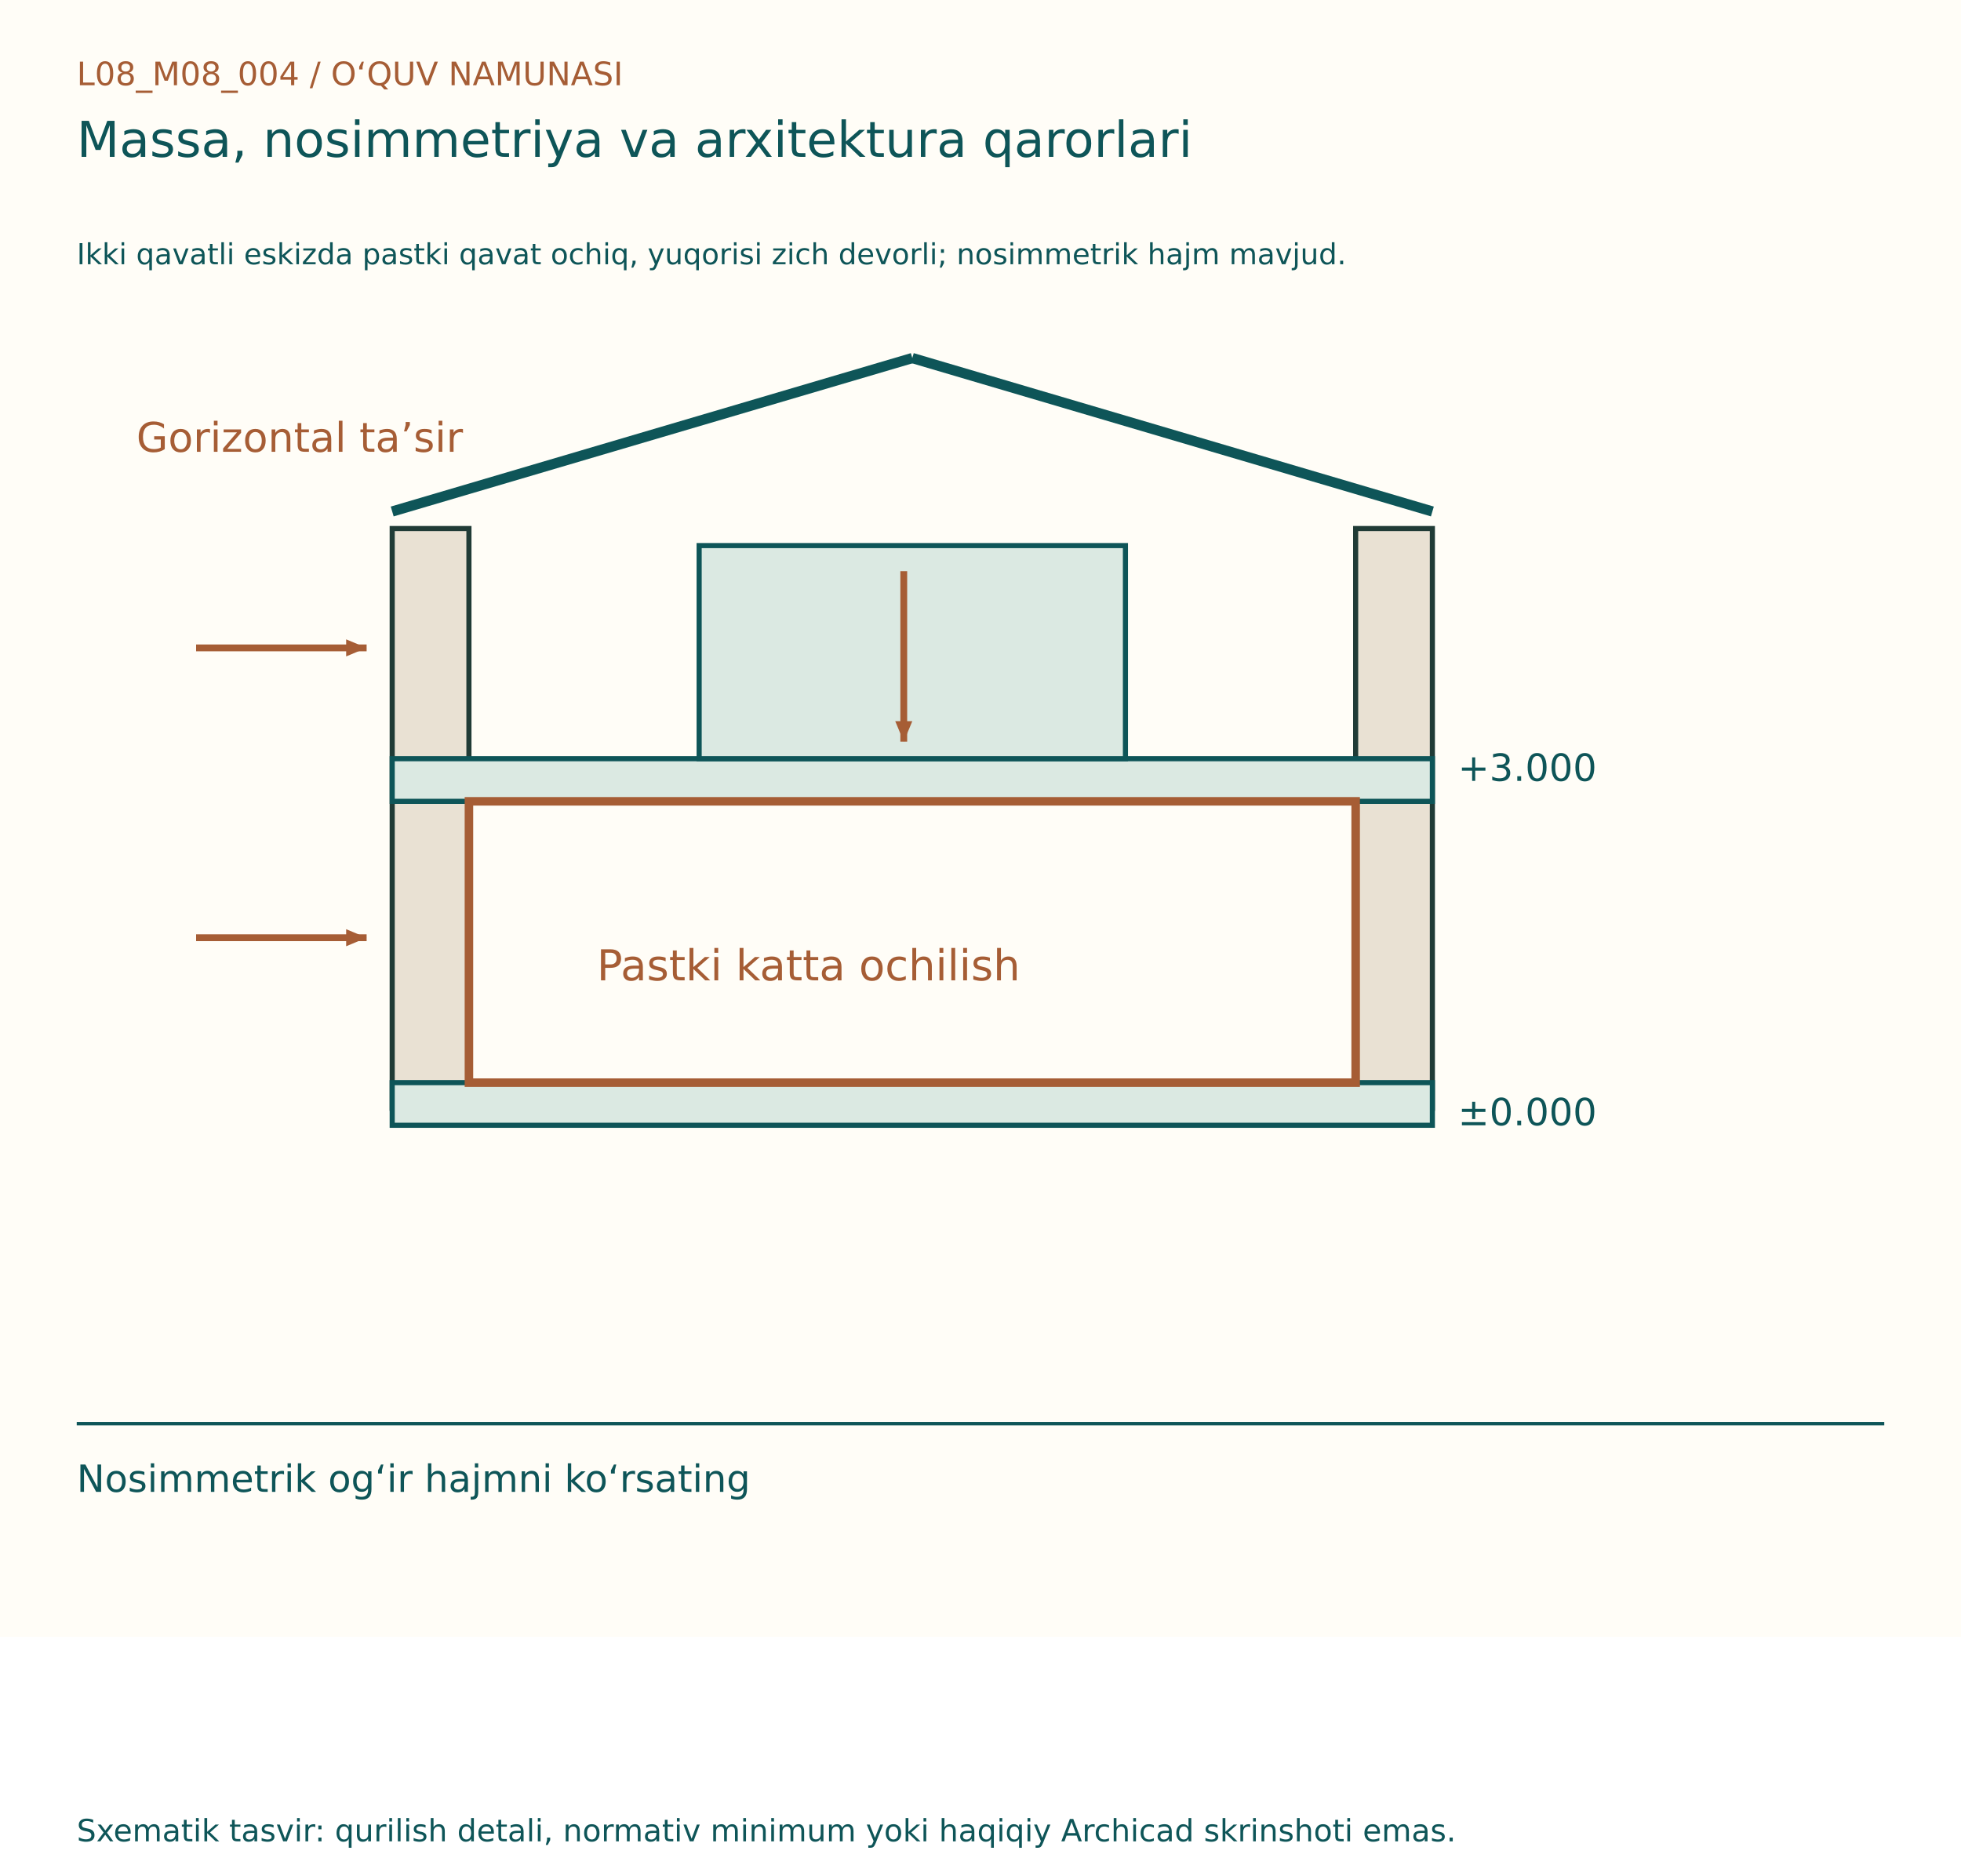
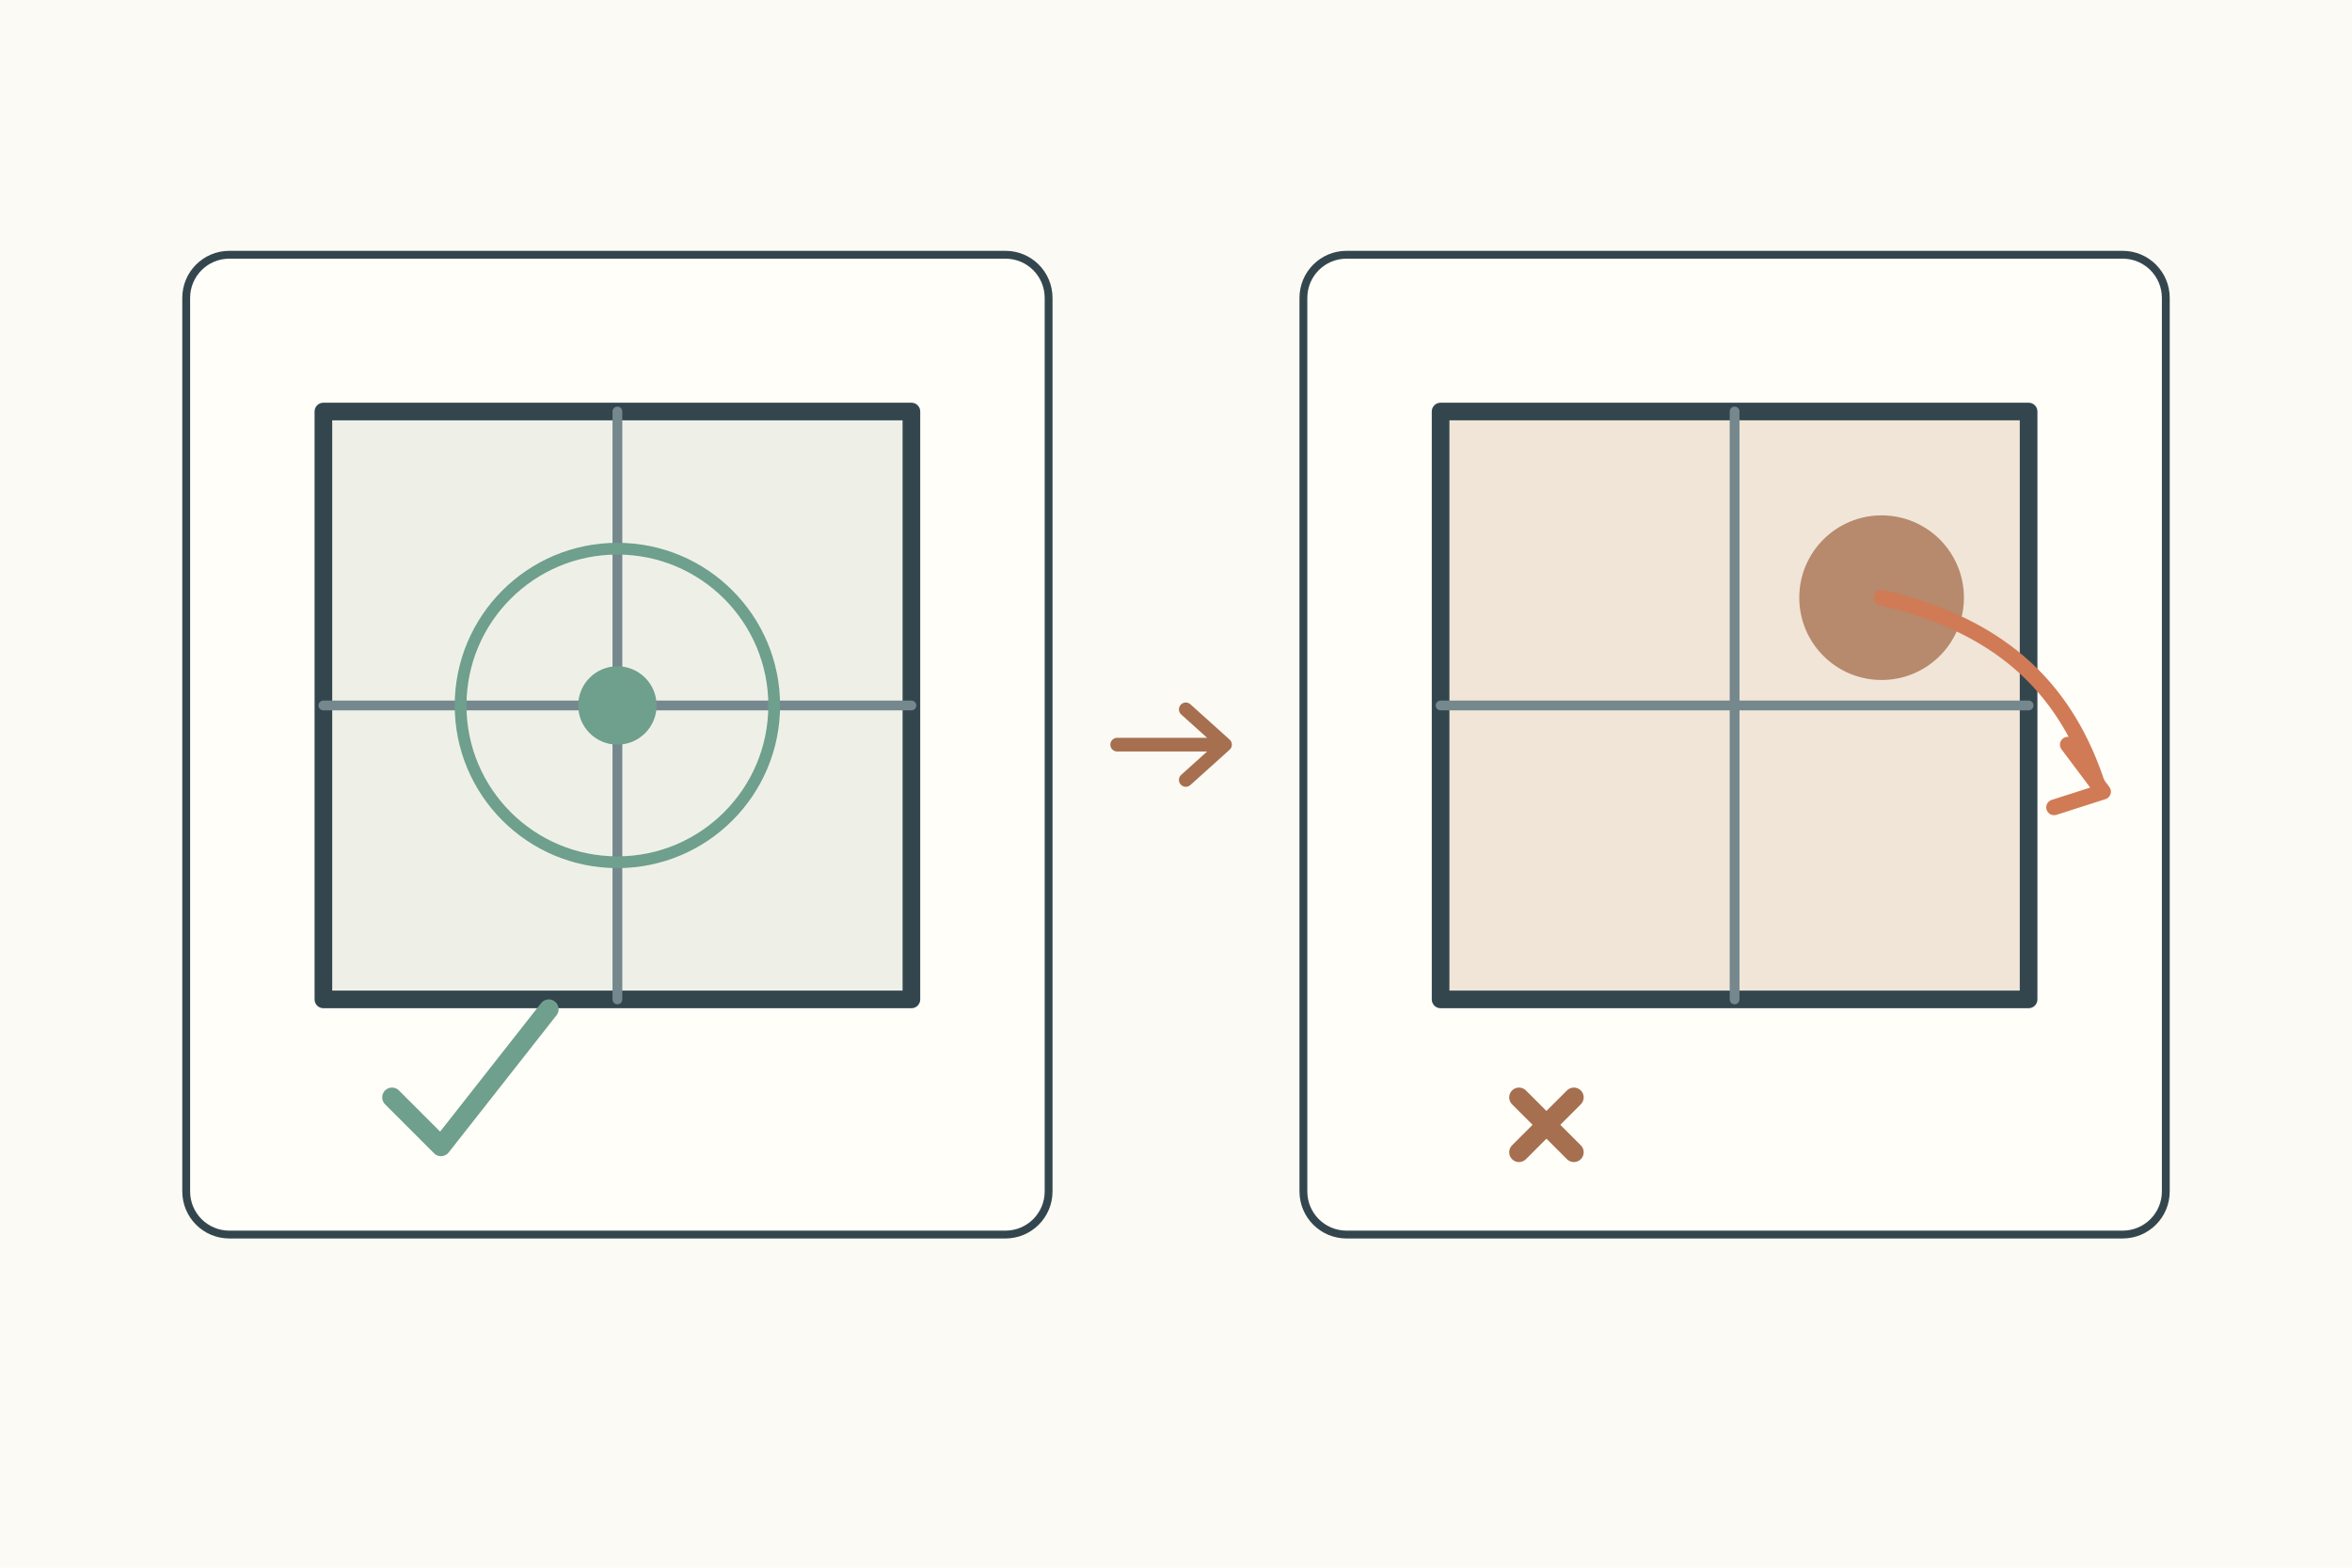
- <svg xmlns="http://www.w3.org/2000/svg" width="1150" height="1100" viewBox="0 0 1150 1100">
-   <rect width="1150" height="960" fill="#FFFDF7" />
-   <g font-family="DejaVu Sans, Segoe UI, sans-serif">
-     <text x="45" y="50" font-size="19" fill="#A65D35">L08_M08_004  /  O‘QUV NAMUNASI</text>
-     <text x="45" y="92" font-size="29" fill="#0E5558">Massa, nosimmetriya va arxitektura qarorlari</text>
-     <text x="45" y="155" font-size="17" fill="#0E5558">Ikki qavatli eskizda pastki qavat ochiq, yuqorisi zich devorli; nosimmetrik hajm mavjud.</text>
-     <g transform="translate(0,80)">
-       <rect x="230" y="230" width="45" height="340" fill="#E9E1D3" stroke="#203B36" stroke-width="3" />
-       <rect x="795" y="230" width="45" height="340" fill="#E9E1D3" stroke="#203B36" stroke-width="3" />
-       <rect x="230" y="365" width="610" height="25" fill="#DBE9E2" stroke="#0E5558" stroke-width="3" />
-       <rect x="230" y="555" width="610" height="25" fill="#DBE9E2" stroke="#0E5558" stroke-width="3" />
-       <line x1="230" y1="220" x2="535" y2="130" stroke="#0E5558" stroke-width="6" />
-       <line x1="535" y1="130" x2="840" y2="220" stroke="#0E5558" stroke-width="6" />
-       <text x="855" y="378" font-size="22" fill="#0E5558">+3.000</text>
-       <text x="855" y="580" font-size="22" fill="#0E5558">±0.000</text>
-       <rect x="410" y="240" width="250" height="125" fill="#DBE9E2" stroke="#0E5558" stroke-width="3" />
-       <line x1="530" y1="255" x2="530" y2="355" stroke="#A65D35" stroke-width="4" />
-       <path d="M530, 355 l-12,-5 l0,10 Z" fill="#A65D35" transform="rotate(90.0 530 355)" />
-       <text x="350" y="495" font-size="25" fill="#A65D35">Pastki katta ochilish</text>
-       <rect x="275" y="390" width="520" height="165" fill="none" stroke="#A65D35" stroke-width="5" />
-       <line x1="115" y1="300" x2="215" y2="300" stroke="#A65D35" stroke-width="4" />
-       <path d="M215, 300 l-12,-5 l0,10 Z" fill="#A65D35" transform="rotate(0.0 215 300)" />
-       <line x1="115" y1="470" x2="215" y2="470" stroke="#A65D35" stroke-width="4" />
-       <path d="M215, 470 l-12,-5 l0,10 Z" fill="#A65D35" transform="rotate(0.0 215 470)" />
-       <text x="80" y="185" font-size="24" fill="#A65D35">Gorizontal ta’sir</text>
+ <svg xmlns="http://www.w3.org/2000/svg" width="1200" height="800">
+   <rect width="1200" height="800" fill="#fbfaf4" />
+   <g stroke="#34464d" stroke-width="4" fill="none" stroke-linecap="round" stroke-linejoin="round">
+     <g transform="translate(95 130)">
+       <g>
+         <rect width="440" height="500" rx="22" fill="#fffef9" />
+         <rect x="70" y="80" width="300" height="300" fill="#eef0e8" stroke-width="9" />
+         <path d="M220 80v300M70 230h300" stroke="#75888d" stroke-width="5" />
+         <circle cx="220" cy="230" r="20" fill="#6f9f8d" stroke="none" />
+         <circle cx="220" cy="230" r="80" fill="none" stroke="#6f9f8d" stroke-width="6" />
+         <path d="M105 430l25 25 55-70" stroke="#6f9f8d" stroke-width="10" />
+       </g>
+       <g transform="translate(570 0)">
+         <rect width="440" height="500" rx="22" fill="#fffef9" />
+         <rect x="70" y="80" width="300" height="300" fill="#f0e5d7" stroke-width="9" />
+         <path d="M220 80v300M70 230h300" stroke="#75888d" stroke-width="5" />
+         <circle cx="295" cy="175" r="42" fill="#a66f50" stroke="none" opacity=".78" />
+         <path d="M295 175c65 15 95 50 110 95" stroke="#d07b55" stroke-width="8" />
+         <path d="M390 250l18 24-25 8" fill="none" stroke="#d07b55" stroke-width="8" />
+         <path d="M110 430l28 28M138 430l-28 28" stroke="#a66f50" stroke-width="10" />
+       </g>
+       <path d="M475 250h55m-20-18 20 18-20 18" stroke="#a66f50" stroke-width="7" />
    </g>
-     <line x1="45" y1="835" x2="1105" y2="835" stroke="#0E5558" stroke-width="2" />
-     <text x="45" y="875" font-size="22" fill="#0E5558">Nosimmetrik og‘ir hajmni ko‘rsating</text>
-     <text x="45" y="1080" font-size="18" fill="#0E5558">Sxematik tasvir: qurilish detali, normativ minimum yoki haqiqiy Archicad skrinshoti emas.</text>
  </g>
</svg>
